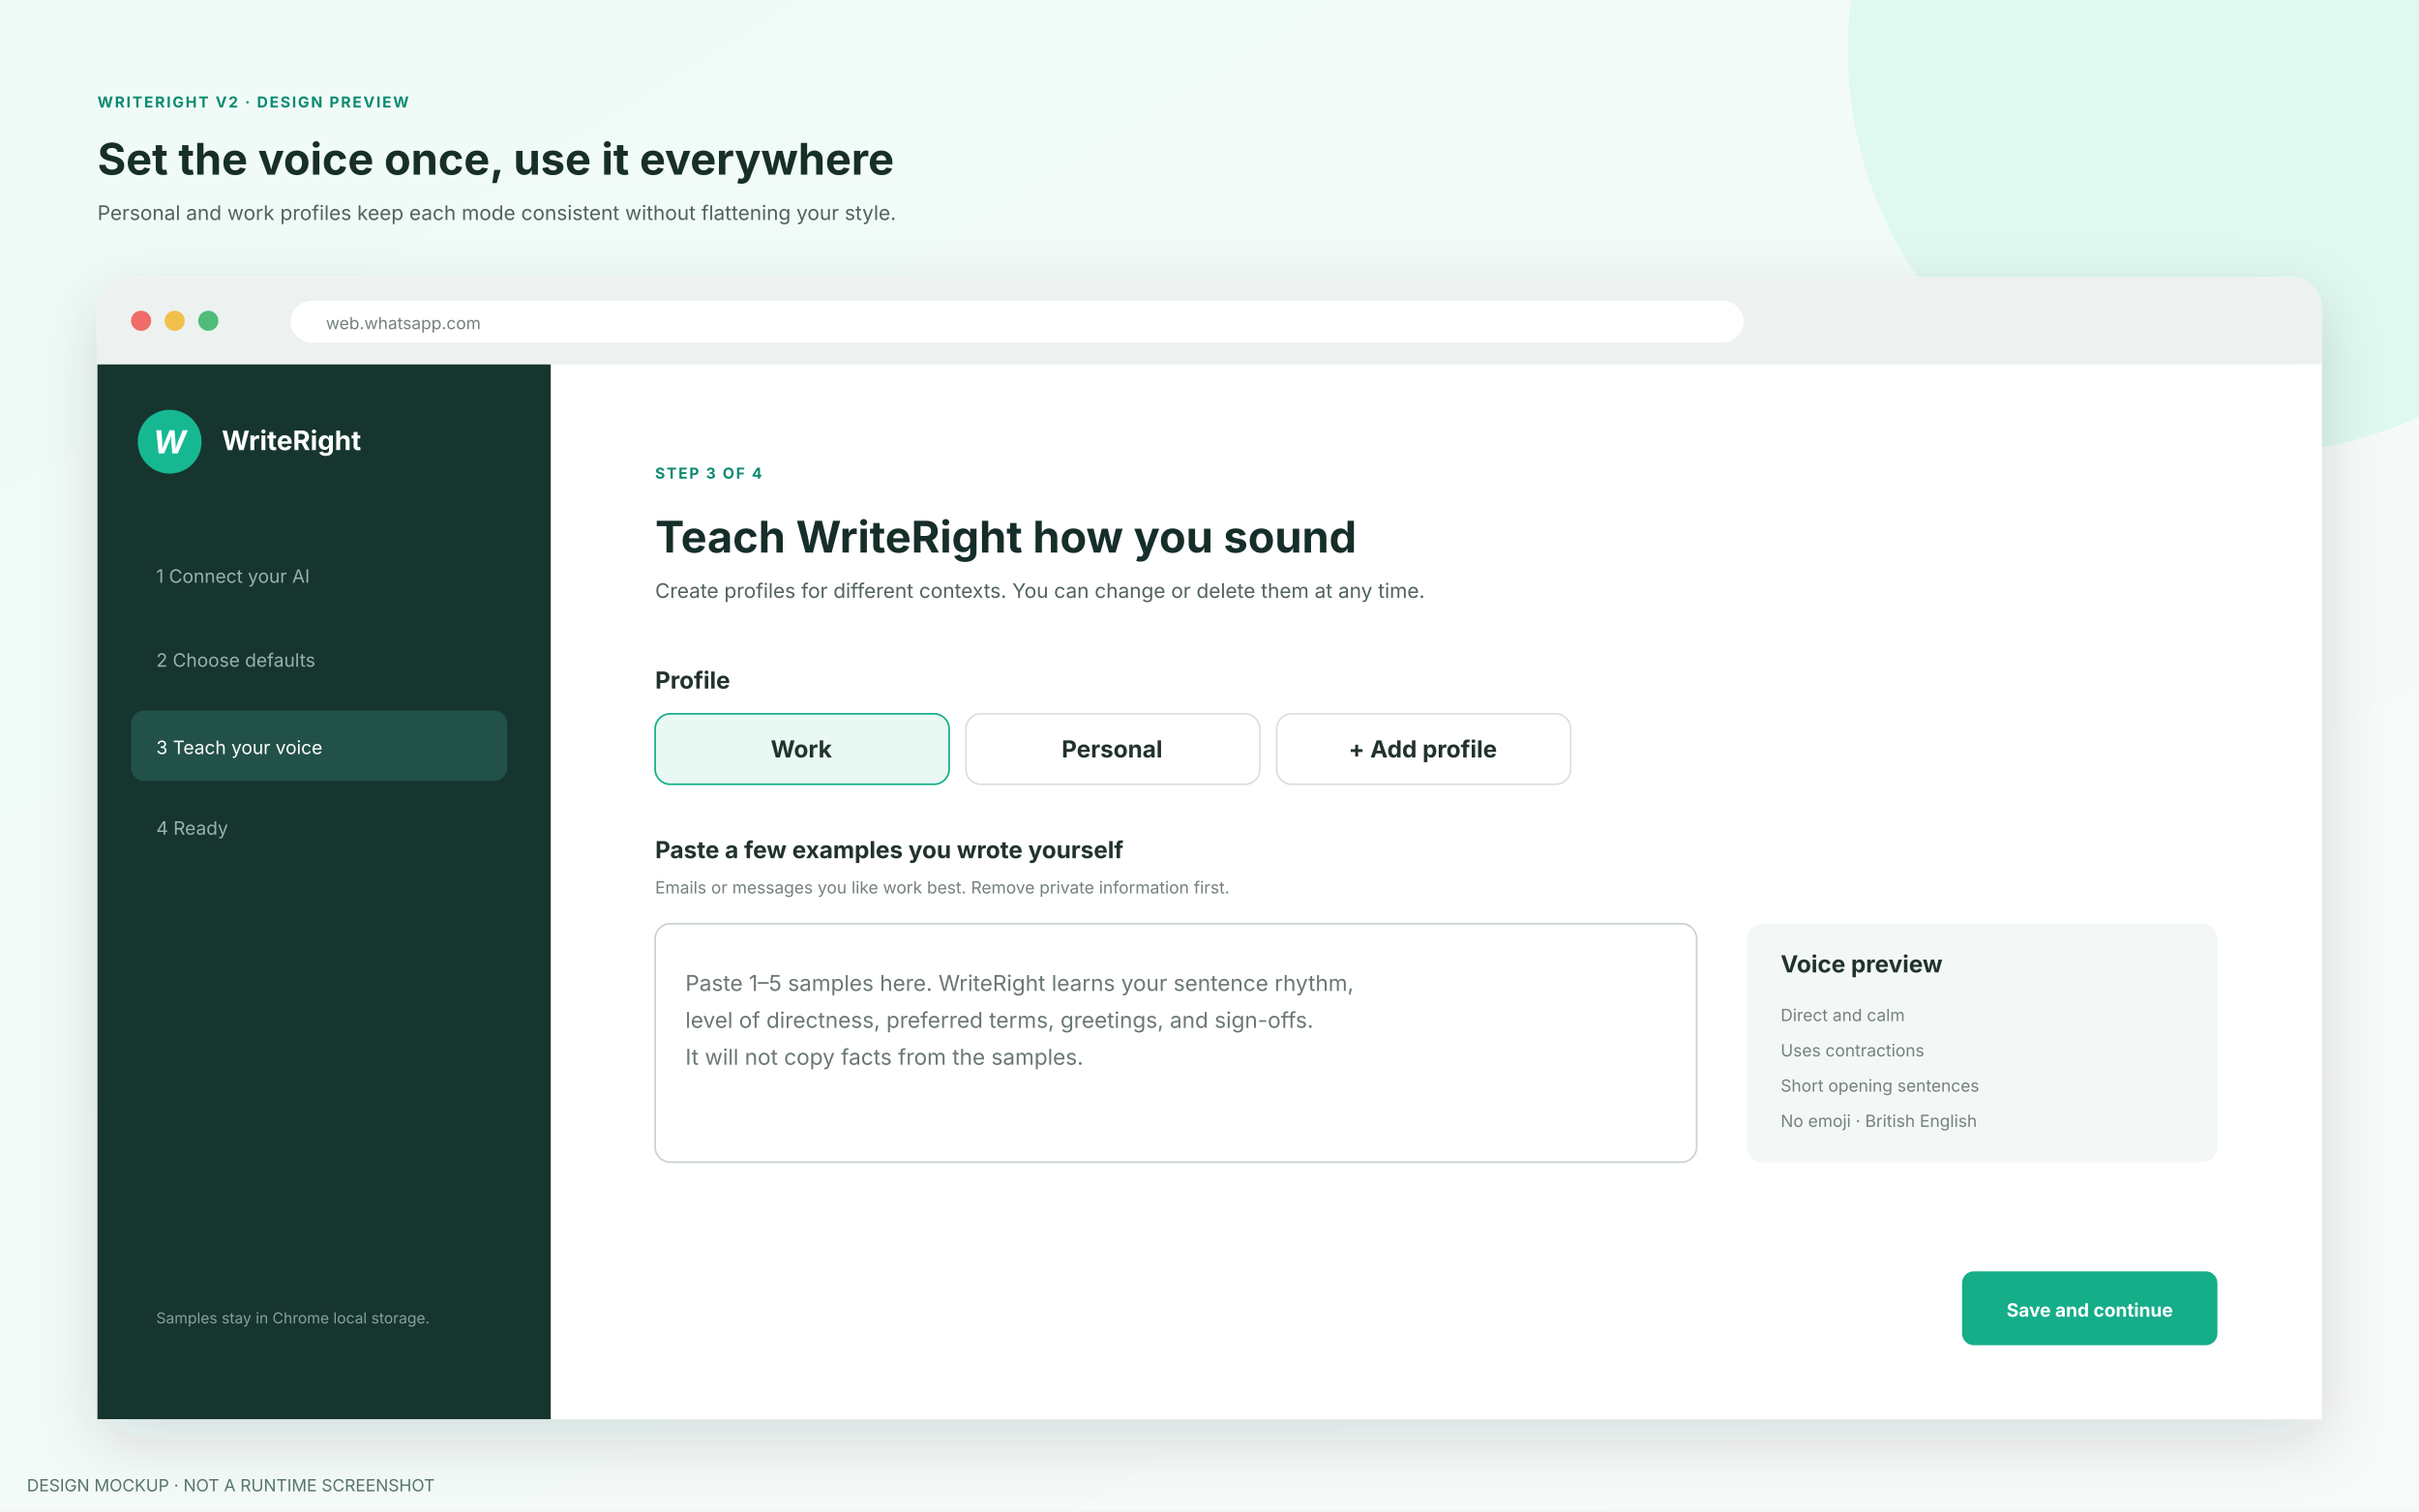
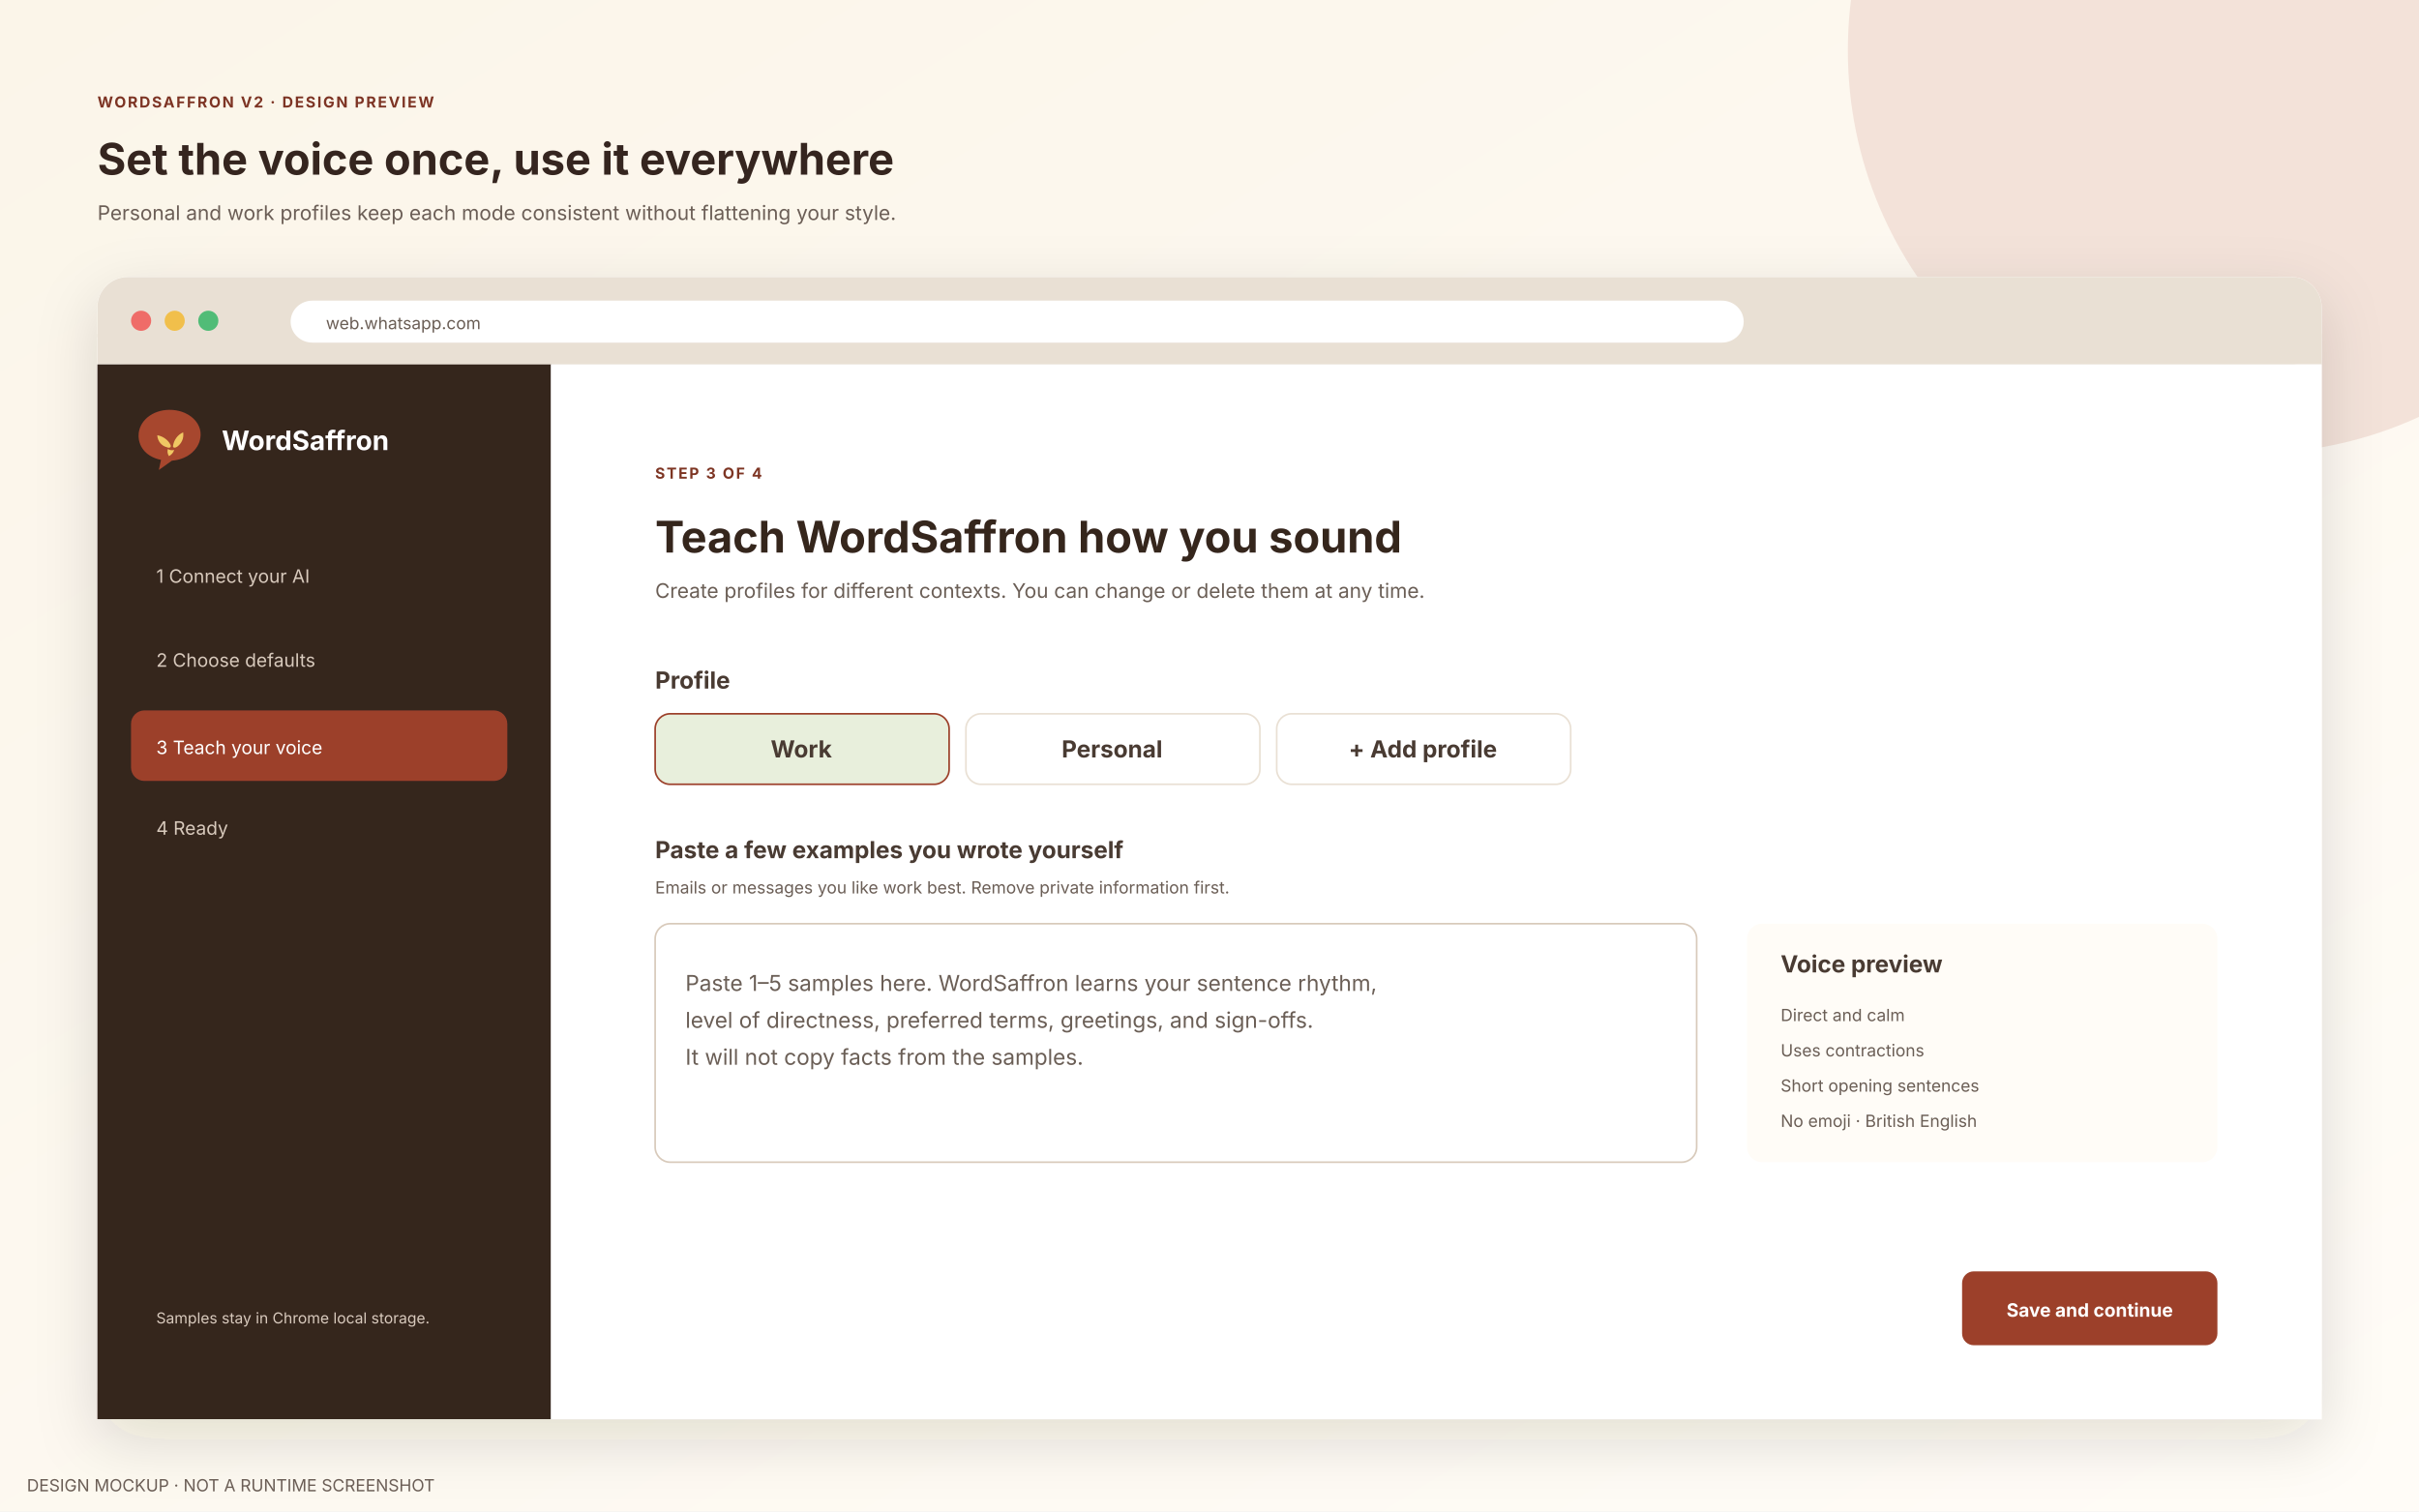
<svg xmlns="http://www.w3.org/2000/svg" width="1440" height="900" viewBox="0 0 1440 900">
  <defs>
    <filter id="sh" x="-30%" y="-30%" width="160%" height="180%">
-       <feDropShadow dx="0" dy="12" stdDeviation="18" flood-color="#102c26" flood-opacity=".14" />
+       <feDropShadow dx="0" dy="12" stdDeviation="18" flood-color="#35251F" flood-opacity=".14" />
    </filter>
    <linearGradient id="bg" x1="0" y1="0" x2="1" y2="1">
-       <stop stop-color="#effbf7" />
-       <stop offset="1" stop-color="#f8faf9" />
+       <stop stop-color="#FBF5E9" />
+       <stop offset="1" stop-color="#FFFCF7" />
    </linearGradient>
  </defs>
-   <style>text{font-family:Inter,Arial,sans-serif}.title{font-size:26px;font-weight:700;fill:#172e29}.h1{font-size:22px;font-weight:700;fill:#1d2926}.h2{font-size:14px;font-weight:700;fill:#22332f}.body{font-size:12px;fill:#51625e}.small{font-size:10px;fill:#74817e}.tiny{font-size:8px;fill:#74817e}.green{fill:#0ca784}.white{fill:#fff}.label{font-size:9px;font-weight:700;letter-spacing:1px;fill:#0b8b70}.button{font-size:11px;font-weight:700}.mode{font-size:12px;font-weight:700;fill:#243430}</style>
+   <style>text{font-family:Inter,Arial,sans-serif}.title{font-size:26px;font-weight:700;fill:#35251F}.h1{font-size:22px;font-weight:700;fill:#35251F}.h2{font-size:14px;font-weight:700;fill:#493A33}.body{font-size:12px;fill:#6B5E56}.small{font-size:10px;fill:#6B5E56}.tiny{font-size:8px;fill:#6B5E56}.green{fill:#9C412B}.white{fill:#fff}.label{font-size:9px;font-weight:700;letter-spacing:1px;fill:#7D3424}.button{font-size:11px;font-weight:700}.mode{font-size:12px;font-weight:700;fill:#493A33}</style>
  <rect width="1440" height="900" fill="url(#bg)" />
-   <circle cx="1340" cy="30" r="240" fill="#dff8f0" />
-   <text x="58" y="64" class="label">WRITERIGHT V2 · DESIGN PREVIEW</text>
+   <circle cx="1340" cy="30" r="240" fill="#F3E2D9" />
+   <text x="58" y="64" class="label">WORDSAFFRON V2 · DESIGN PREVIEW</text>
  <text x="58" y="104" class="title">Set the voice once, use it everywhere</text>
  <text x="58" y="131" class="body">Personal and work profiles keep each mode consistent without flattening your style.</text>
  <g filter="url(#sh)">
    <rect x="58" y="165" width="1324" height="680" rx="18" fill="#fff" />
-     <rect x="58" y="165" width="1324" height="52" rx="18" fill="#edf1f0" />
-     <rect x="58" y="199" width="1324" height="18" fill="#edf1f0" />
+     <rect x="58" y="165" width="1324" height="52" rx="18" fill="#E9E0D4" />
+     <rect x="58" y="199" width="1324" height="18" fill="#E9E0D4" />
    <circle cx="84" cy="191" r="6" fill="#ef6c67" />
    <circle cx="104" cy="191" r="6" fill="#f1bf4b" />
    <circle cx="124" cy="191" r="6" fill="#51bc77" />
    <rect x="173" y="179" width="865" height="25" rx="13" fill="#fff" />
    <text x="194" y="196" class="small">web.whatsapp.com</text>
-     <rect x="58" y="217" width="270" height="628" fill="#14352e" />
-     <circle cx="101" cy="263" r="19" fill="#12b892" />
-     <text x="101" y="270" text-anchor="middle" font-family="Georgia" font-style="italic" font-weight="700" font-size="19" fill="#fff">W</text>
-     <text x="132" y="268" font-size="16" font-weight="700" fill="#fff">WriteRight</text>
-     <text x="93" y="347" font-size="11" fill="#9bb1ac">1  Connect your AI</text>
-     <text x="93" y="397" font-size="11" fill="#9bb1ac">2  Choose defaults</text>
-     <rect x="78" y="423" width="224" height="42" rx="8" fill="#235148" />
+     <rect x="58" y="217" width="270" height="628" fill="#35251F" />
+     <g transform="translate(77.2 239.2) scale(0.0928)">
+       <path fill="#A7472D" d="M256 52c-111 0-199 72-199 166 0 78 57 138 144 155l-14 65 84-60c103-7 184-78 184-168 0-88-88-158-199-158Z" />
+       <path fill="#F0C764" d="M239 292c-32-7-60-37-62-77 38 6 72 33 85 62 7 15-7 23-23 15Z" />
+       <path fill="#F0C764" d="M278 284c5-37 28-71 65-88 6 39-10 72-39 93-13 9-28 7-26-5Z" />
+       <path fill="#F0C764" d="M245 303c10 7 25 11 40 6-4 17-16 31-33 40-9-13-12-30-7-46Z" />
+     </g>
+     <text x="132" y="268" font-size="16" font-weight="700" fill="#fff" font-family="Georgia, 'DejaVu Serif', 'Times New Roman', serif">WordSaffron</text>
+     <text x="93" y="347" font-size="11" fill="#D8CABB">1  Connect your AI</text>
+     <text x="93" y="397" font-size="11" fill="#D8CABB">2  Choose defaults</text>
+     <rect x="78" y="423" width="224" height="42" rx="8" fill="#9C412B" />
    <text x="93" y="449" font-size="11" fill="#fff">3  Teach your voice</text>
-     <text x="93" y="497" font-size="11" fill="#9bb1ac">4  Ready</text>
-     <text x="93" y="788" font-size="9" fill="#85a19a">Samples stay in Chrome local storage.</text>
+     <text x="93" y="497" font-size="11" fill="#D8CABB">4  Ready</text>
+     <text x="93" y="788" font-size="9" fill="#D8CABB">Samples stay in Chrome local storage.</text>
    <rect x="328" y="217" width="1054" height="628" fill="#fff" />
    <text x="390" y="285" class="label">STEP 3 OF 4</text>
-     <text x="390" y="329" class="title">Teach WriteRight how you sound</text>
+     <text x="390" y="329" class="title">Teach WordSaffron how you sound</text>
    <text x="390" y="356" class="body">Create profiles for different contexts. You can change or delete them at any time.</text>
    <text x="390" y="410" class="h2">Profile</text>
-     <rect x="390" y="425" width="175" height="42" rx="9" fill="#e9f8f3" stroke="#12ad89" />
+     <rect x="390" y="425" width="175" height="42" rx="9" fill="#E8EFDC" stroke="#9C412B" />
    <text x="477" y="451" text-anchor="middle" class="h2">Work</text>
-     <rect x="575" y="425" width="175" height="42" rx="9" fill="#fff" stroke="#d8dfdc" />
+     <rect x="575" y="425" width="175" height="42" rx="9" fill="#fff" stroke="#E9E0D4" />
    <text x="662" y="451" text-anchor="middle" class="h2">Personal</text>
-     <rect x="760" y="425" width="175" height="42" rx="9" fill="#fff" stroke="#d8dfdc" />
+     <rect x="760" y="425" width="175" height="42" rx="9" fill="#fff" stroke="#E9E0D4" />
    <text x="847" y="451" text-anchor="middle" class="h2">+ Add profile</text>
    <text x="390" y="511" class="h2">Paste a few examples you wrote yourself</text>
    <text x="390" y="532" class="small">Emails or messages you like work best. Remove private information first.</text>
-     <rect x="390" y="550" width="620" height="142" rx="9" fill="#fff" stroke="#cad3d0" />
-     <text x="408" y="590" font-size="13" fill="#6b7874">
-       <tspan x="408" dy="0">Paste 1–5 samples here. WriteRight learns your sentence rhythm,</tspan>
+     <rect x="390" y="550" width="620" height="142" rx="9" fill="#fff" stroke="#D8CABB" />
+     <text x="408" y="590" font-size="13" fill="#6B5E56">
+       <tspan x="408" dy="0">Paste 1–5 samples here. WordSaffron learns your sentence rhythm,</tspan>
      <tspan x="408" dy="22">level of directness, preferred terms, greetings, and sign-offs.</tspan>
      <tspan x="408" dy="22">It will not copy facts from the samples.</tspan>
    </text>
-     <rect x="1040" y="550" width="280" height="142" rx="9" fill="#f3f8f6" />
+     <rect x="1040" y="550" width="280" height="142" rx="9" fill="#FFFCF7" />
    <text x="1060" y="579" class="h2">Voice preview</text>
    <text x="1060" y="608" class="small">Direct and calm</text>
    <text x="1060" y="629" class="small">Uses contractions</text>
    <text x="1060" y="650" class="small">Short opening sentences</text>
    <text x="1060" y="671" class="small">No emoji · British English</text>
-     <rect x="1168" y="757" width="152" height="44" rx="7" fill="#12ad89" />
+     <rect x="1168" y="757" width="152" height="44" rx="7" fill="#9C412B" />
    <text x="1244" y="784" text-anchor="middle" class="button white">Save and continue</text>
  </g>
-   <text x="16" y="888" font-family="Arial" font-size="10" fill="#55756b">DESIGN MOCKUP · NOT A RUNTIME SCREENSHOT</text>
+   <text x="16" y="888" font-family="Arial" font-size="10" fill="#6B5E56">DESIGN MOCKUP · NOT A RUNTIME SCREENSHOT</text>
</svg>
